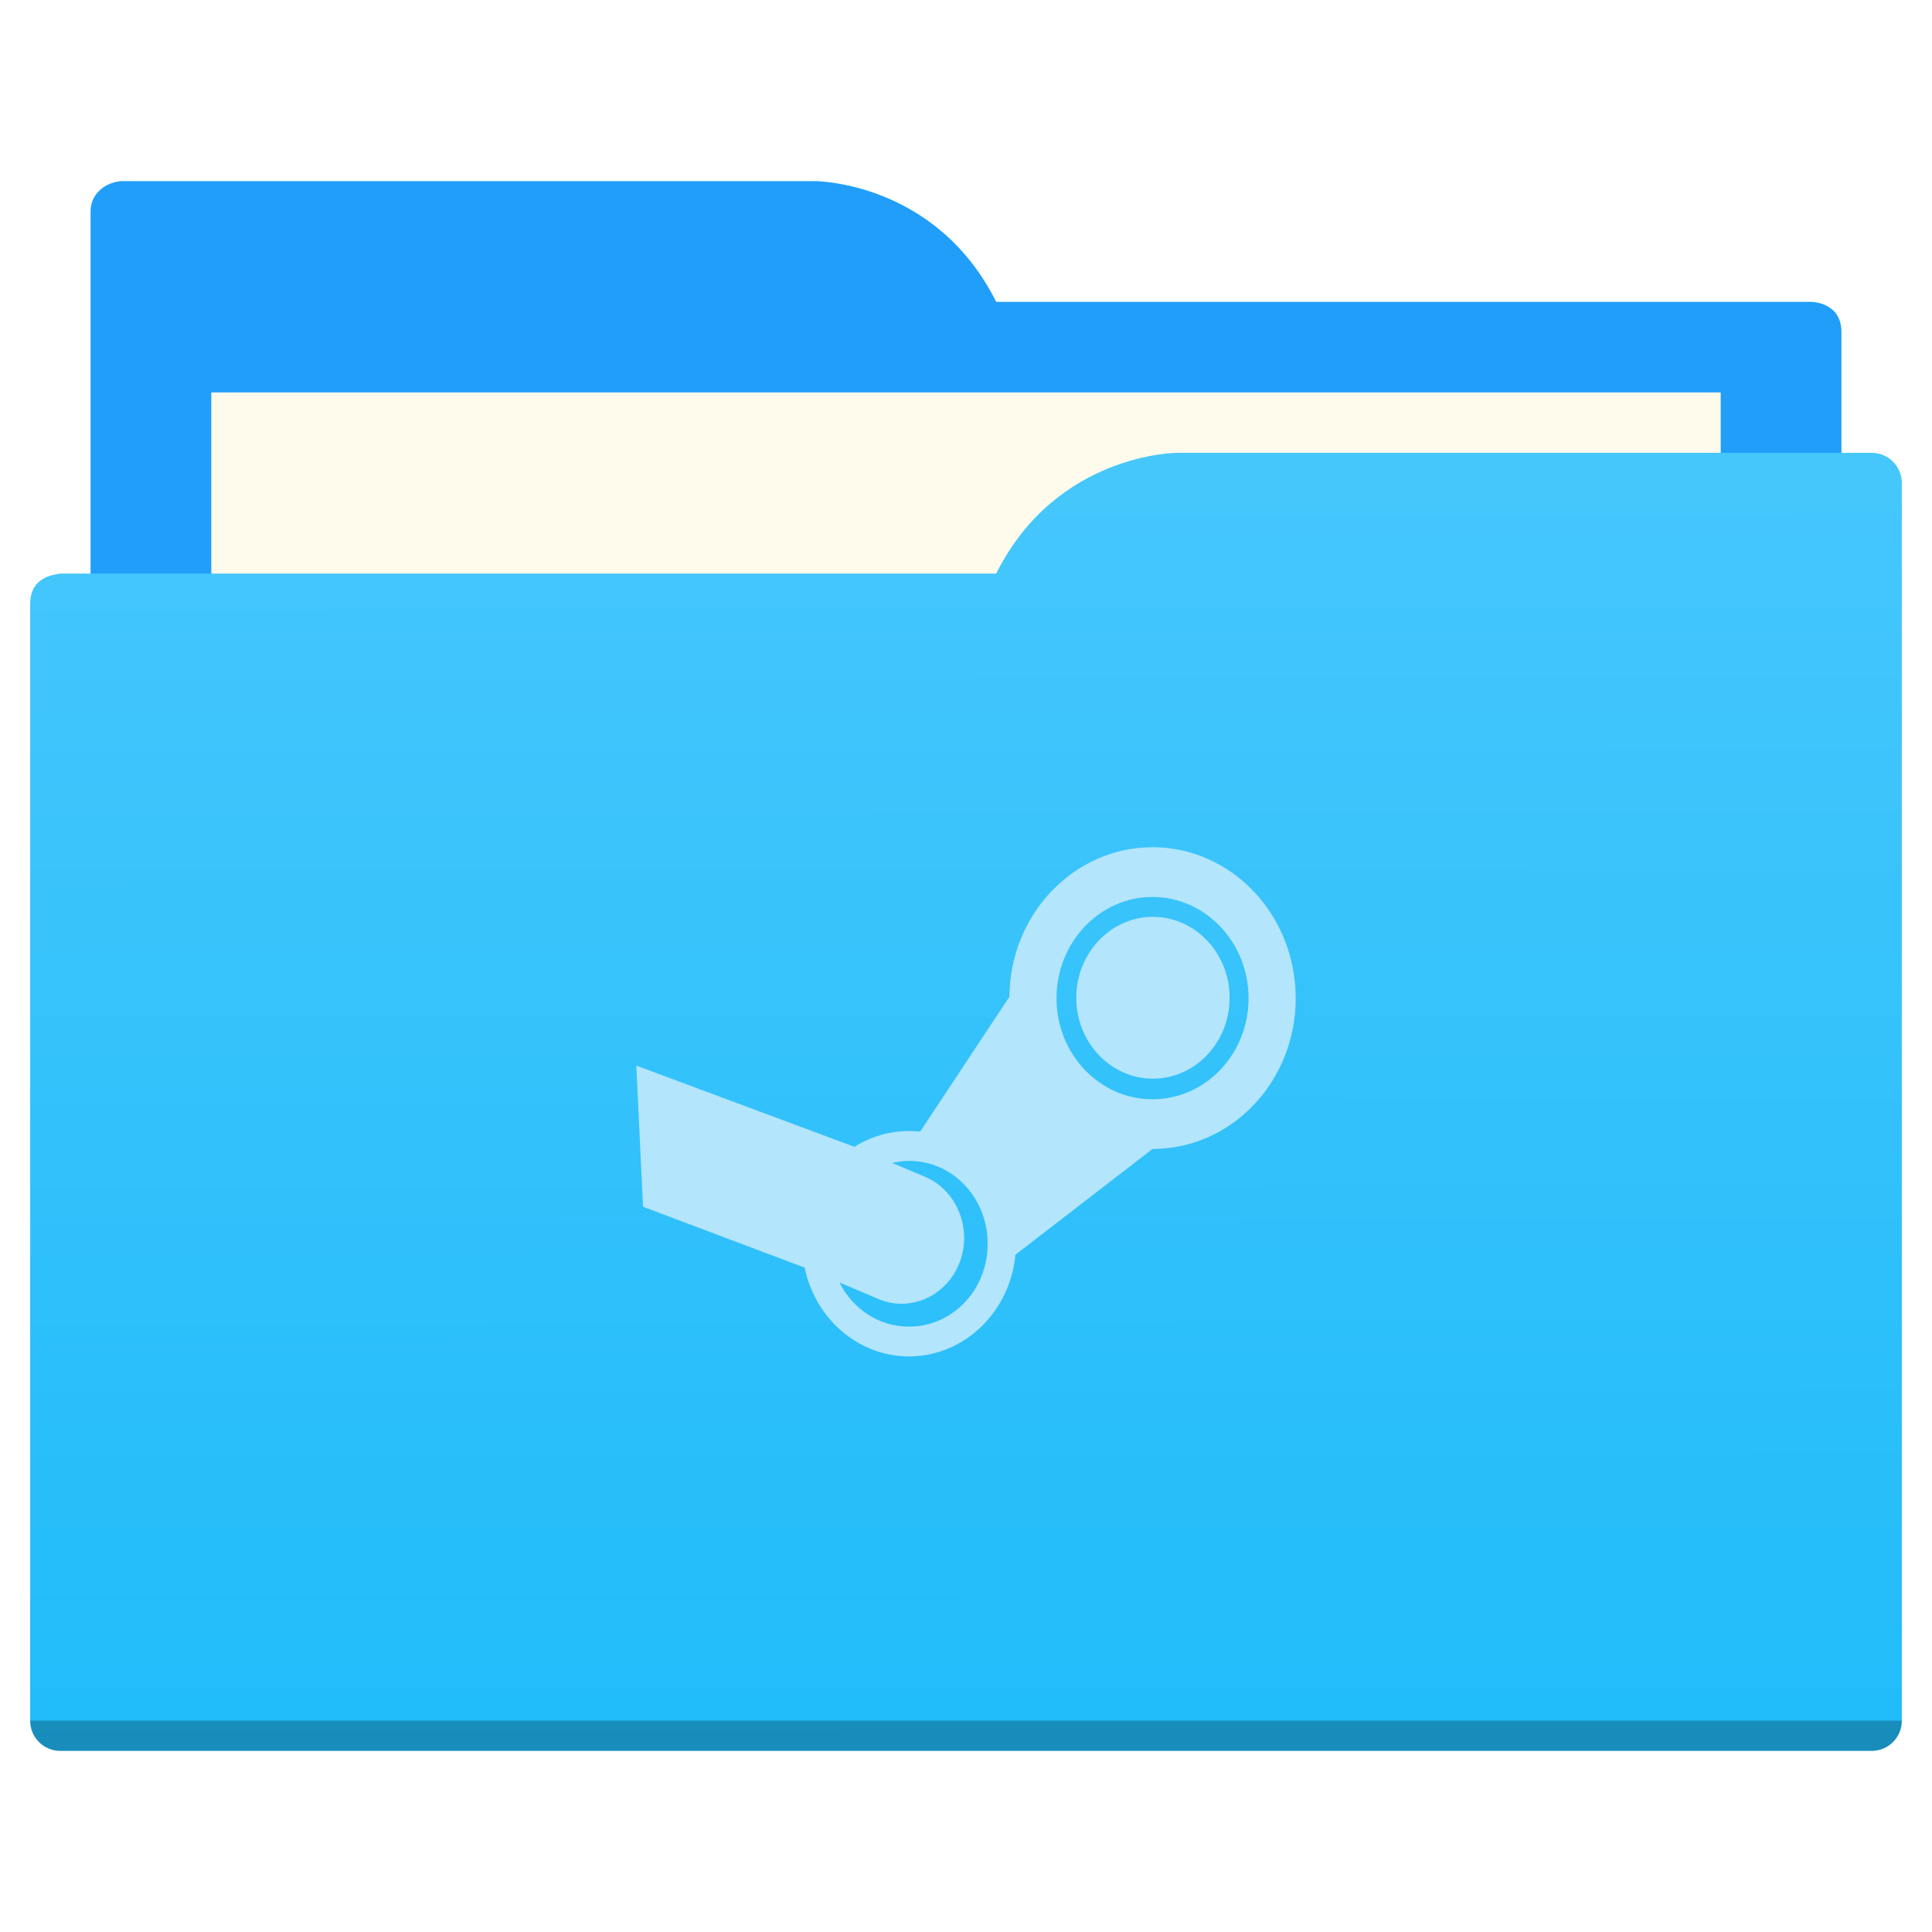
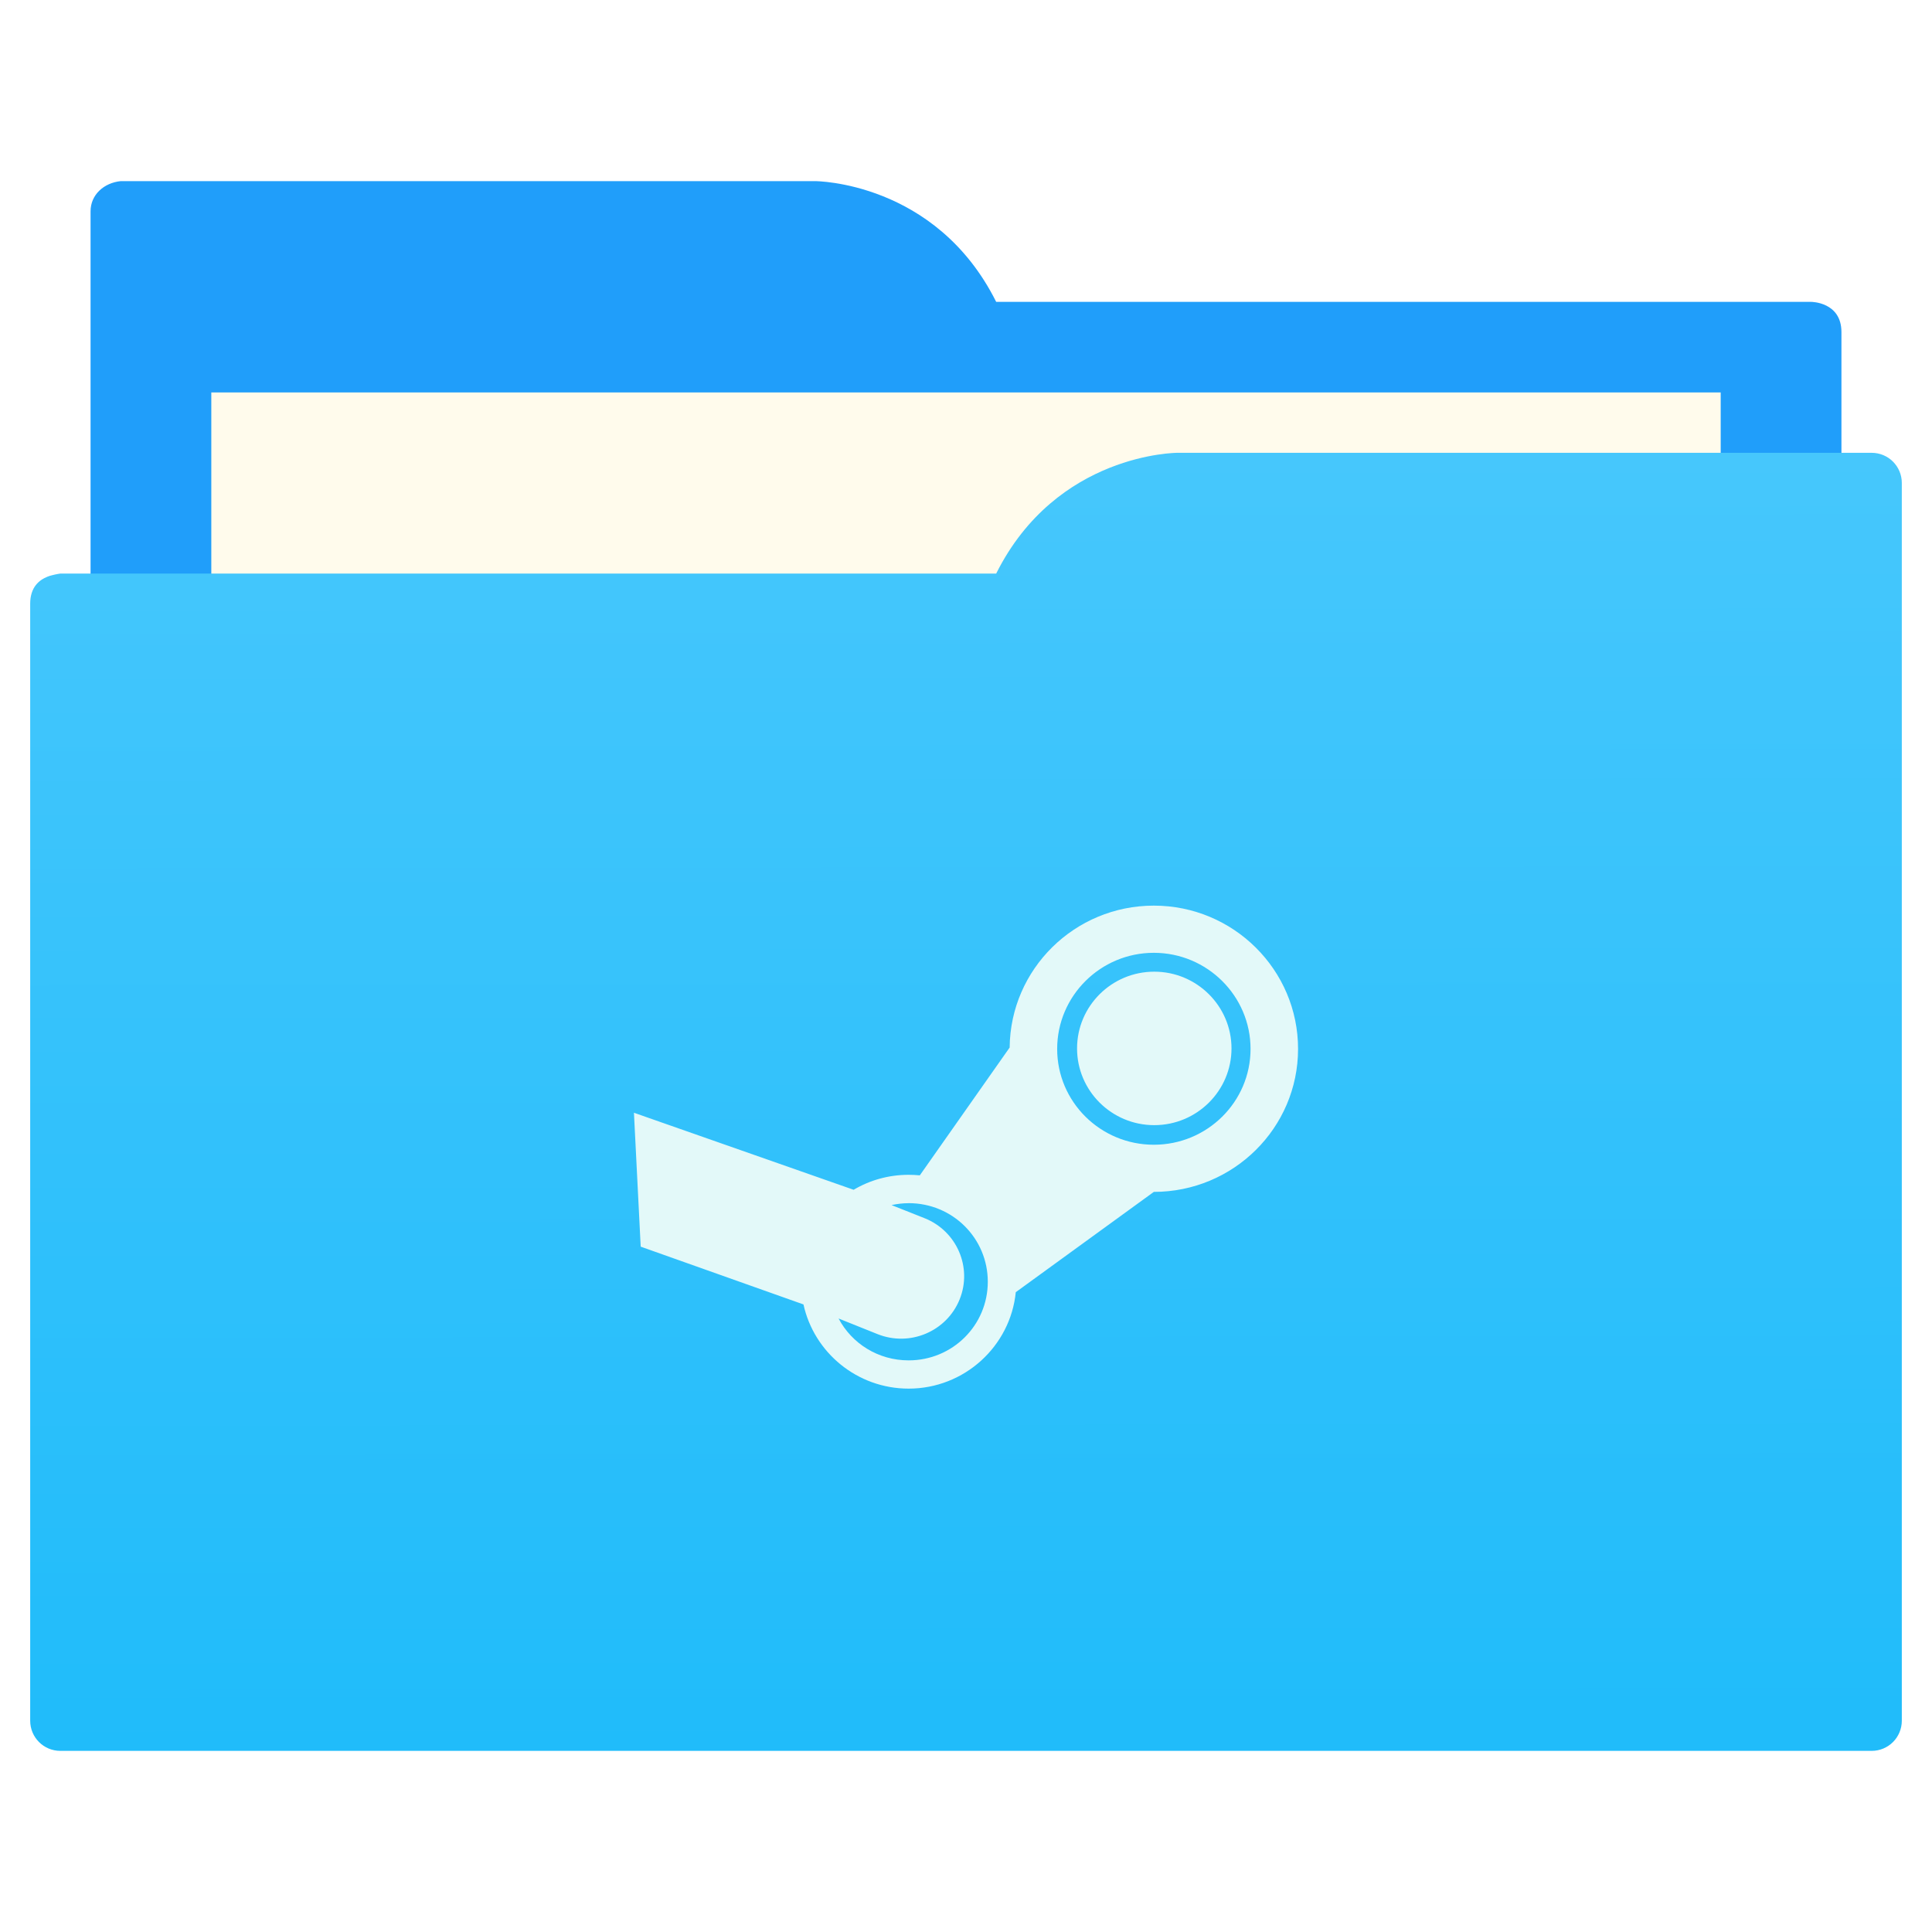
<svg xmlns="http://www.w3.org/2000/svg" xmlns:xlink="http://www.w3.org/1999/xlink" viewBox="0 0 64 64" version="1.1" id="svg5453" height="64" width="64">
  <defs id="defs5455">
    <linearGradient id="linearGradient831">
      <stop style="stop-color:#20bcfa;stop-opacity:1;" offset="0" id="stop827" />
      <stop style="stop-color:#46c7fc;stop-opacity:1" offset="1" id="stop829" />
    </linearGradient>
    <linearGradient xlink:href="#linearGradient831" id="linearGradient833" x1="32.01" y1="57.893" x2="31.962" y2="15.12" gradientUnits="userSpaceOnUse" gradientTransform="translate(0,-3.8146973e-6)" />
+     <style type="text/css" id="current-color-scheme">
+       .ColorScheme-Text {
+         color:#4d4d4d;
+       }
+       </style>
  </defs>
  <path style="fill:#209efa;fill-opacity:1;fill-rule:evenodd;stroke:none;stroke-width:1px;stroke-linecap:butt;stroke-linejoin:miter;stroke-opacity:1" d="M 4,6 C 3.449,6.055 3,6.446 3,7 V 9 49 H 61 V 14 13 11 c 0,-1 -1,-1 -1,-1 H 58 37 33 C 31,6 27,6 27,6 H 5 Z" id="folderTab-3" />
  <path style="color:#000000;text-decoration:none;text-decoration-line:none;text-decoration-style:solid;text-decoration-color:#000000;white-space:normal;clip-rule:nonzero;display:inline;overflow:visible;visibility:visible;opacity:1;isolation:auto;mix-blend-mode:normal;color-interpolation:sRGB;color-interpolation-filters:linearRGB;solid-color:#000000;solid-opacity:1;fill:#fffbec;fill-opacity:1;fill-rule:nonzero;stroke:none;stroke-width:1;stroke-linecap:butt;stroke-linejoin:miter;stroke-miterlimit:4;stroke-dasharray:none;stroke-dashoffset:0;stroke-opacity:1;color-rendering:auto;image-rendering:auto;shape-rendering:auto;text-rendering:auto;enable-background:accumulate" d="M 7,13 H 57 V 45 H 7 Z" id="folderPaper-6" />
  <path style="fill:url(#linearGradient833);fill-opacity:1;fill-rule:evenodd;stroke:none;stroke-width:1px;stroke-linecap:butt;stroke-linejoin:miter;stroke-opacity:1" d="m 39,15 c 0,0 -4,0 -6,4 H 29 4 2 c 0,0 -0.132,0.017 -0.289,0.059 -0.046,0.014 -0.092,0.023 -0.135,0.043 C 1.302,19.211 1,19.445 1,20 v 2 1 34 c 0,0.554 0.446,1 1,1 h 60 c 0.554,0 1,-0.446 1,-1 v -39 -2 c 0,-0.554 -0.446,-1 -1,-1 h -1 z" id="folderFront-2" />
-   <path style="opacity:0.25;fill:#000000;fill-opacity:1;stroke:none" d="m 1,57 c 0,0.554 0.446,1 1,1 h 60 c 0.554,0 1,-0.446 1,-1 z" id="folderShadow-9" />
-   <path id="path14135" d="m 38.178,28.066 c -2.605,0 -4.719,2.216 -4.742,4.956 l -2.955,4.464 c -0.12,-0.013 -0.244,-0.019 -0.367,-0.019 -0.66,0 -1.278,0.189 -1.809,0.523 l -7.227,-2.691 0.223,4.676 5.354,2.018 c 0.346,1.678 1.766,2.94 3.459,2.94 1.834,0 3.348,-1.482 3.523,-3.369 l 4.541,-3.502 c 2.619,0 4.744,-2.233 4.744,-4.993 0,-2.762 -2.125,-5.004 -4.744,-5.004 z m 0,1.647 c 1.755,0 3.182,1.506 3.182,3.356 0,1.85 -1.427,3.346 -3.182,3.346 -1.755,0 -3.18,-1.496 -3.18,-3.346 0,-1.85 1.425,-3.356 3.18,-3.356 z m 0.014,0.659 c -1.402,0 -2.539,1.202 -2.539,2.681 0,1.478 1.137,2.679 2.539,2.679 1.402,0 2.541,-1.2 2.541,-2.679 0,-1.478 -1.139,-2.681 -2.541,-2.681 z m -8.078,8.084 c 1.444,0 2.604,1.223 2.604,2.745 -1e-5,1.522 -1.16,2.745 -2.604,2.745 -1.004,0 -1.87,-0.589 -2.305,-1.462 0.428,0.182 0.855,0.362 1.283,0.546 1.061,0.45 2.271,-0.092 2.697,-1.211 0.427,-1.119 -0.091,-2.39 -1.152,-2.839 l -1.086,-0.457 c 0.181,-0.041 0.37,-0.066 0.562,-0.066 z" style="color:#000000;display:inline;overflow:visible;visibility:visible;fill:#b3e5fc;fill-opacity:1;fill-rule:nonzero;stroke:none;stroke-width:2.286;stroke-miterlimit:4;stroke-dasharray:none;stroke-opacity:0.904;marker:none;enable-background:accumulate" />
+   <path id="path14135" d="m 38.222,30 c -2.623,0 -4.752,2.102 -4.776,4.701 l -2.976,4.234 c -0.121,-0.012 -0.245,-0.018 -0.37,-0.018 -0.665,0 -1.288,0.179 -1.822,0.496 L 21,36.861 l 0.224,4.436 5.392,1.914 C 26.965,44.803 28.394,46 30.1,46 c 1.847,0 3.372,-1.406 3.549,-3.195 l 4.573,-3.322 C 40.859,39.482 43,37.364 43,34.746 43,32.127 40.86,30 38.222,30 Z m 0,1.563 c 1.767,0 3.204,1.429 3.204,3.184 0,1.755 -1.437,3.174 -3.204,3.174 -1.767,0 -3.202,-1.419 -3.202,-3.174 0,-1.755 1.435,-3.184 3.202,-3.184 z m 0.014,0.625 c -1.412,0 -2.557,1.141 -2.557,2.543 0,1.402 1.145,2.541 2.557,2.541 1.412,0 2.559,-1.139 2.559,-2.541 0,-1.402 -1.147,-2.543 -2.559,-2.543 z m -8.136,7.668 c 1.454,0 2.622,1.16 2.622,2.604 -1e-5,1.443 -1.168,2.604 -2.622,2.604 -1.011,0 -1.883,-0.559 -2.321,-1.387 0.431,0.173 0.862,0.344 1.292,0.518 1.069,0.427 2.287,-0.087 2.717,-1.148 0.43,-1.061 -0.091,-2.267 -1.161,-2.693 l -1.094,-0.434 c 0.182,-0.039 0.372,-0.063 0.567,-0.063 z" style="color:#000000;display:inline;overflow:visible;visibility:visible;fill:#e3f9f9;fill-opacity:1;fill-rule:nonzero;stroke:none;stroke-width:2.286;stroke-miterlimit:4;stroke-dasharray:none;stroke-opacity:0.904;marker:none;enable-background:accumulate" />
</svg>
